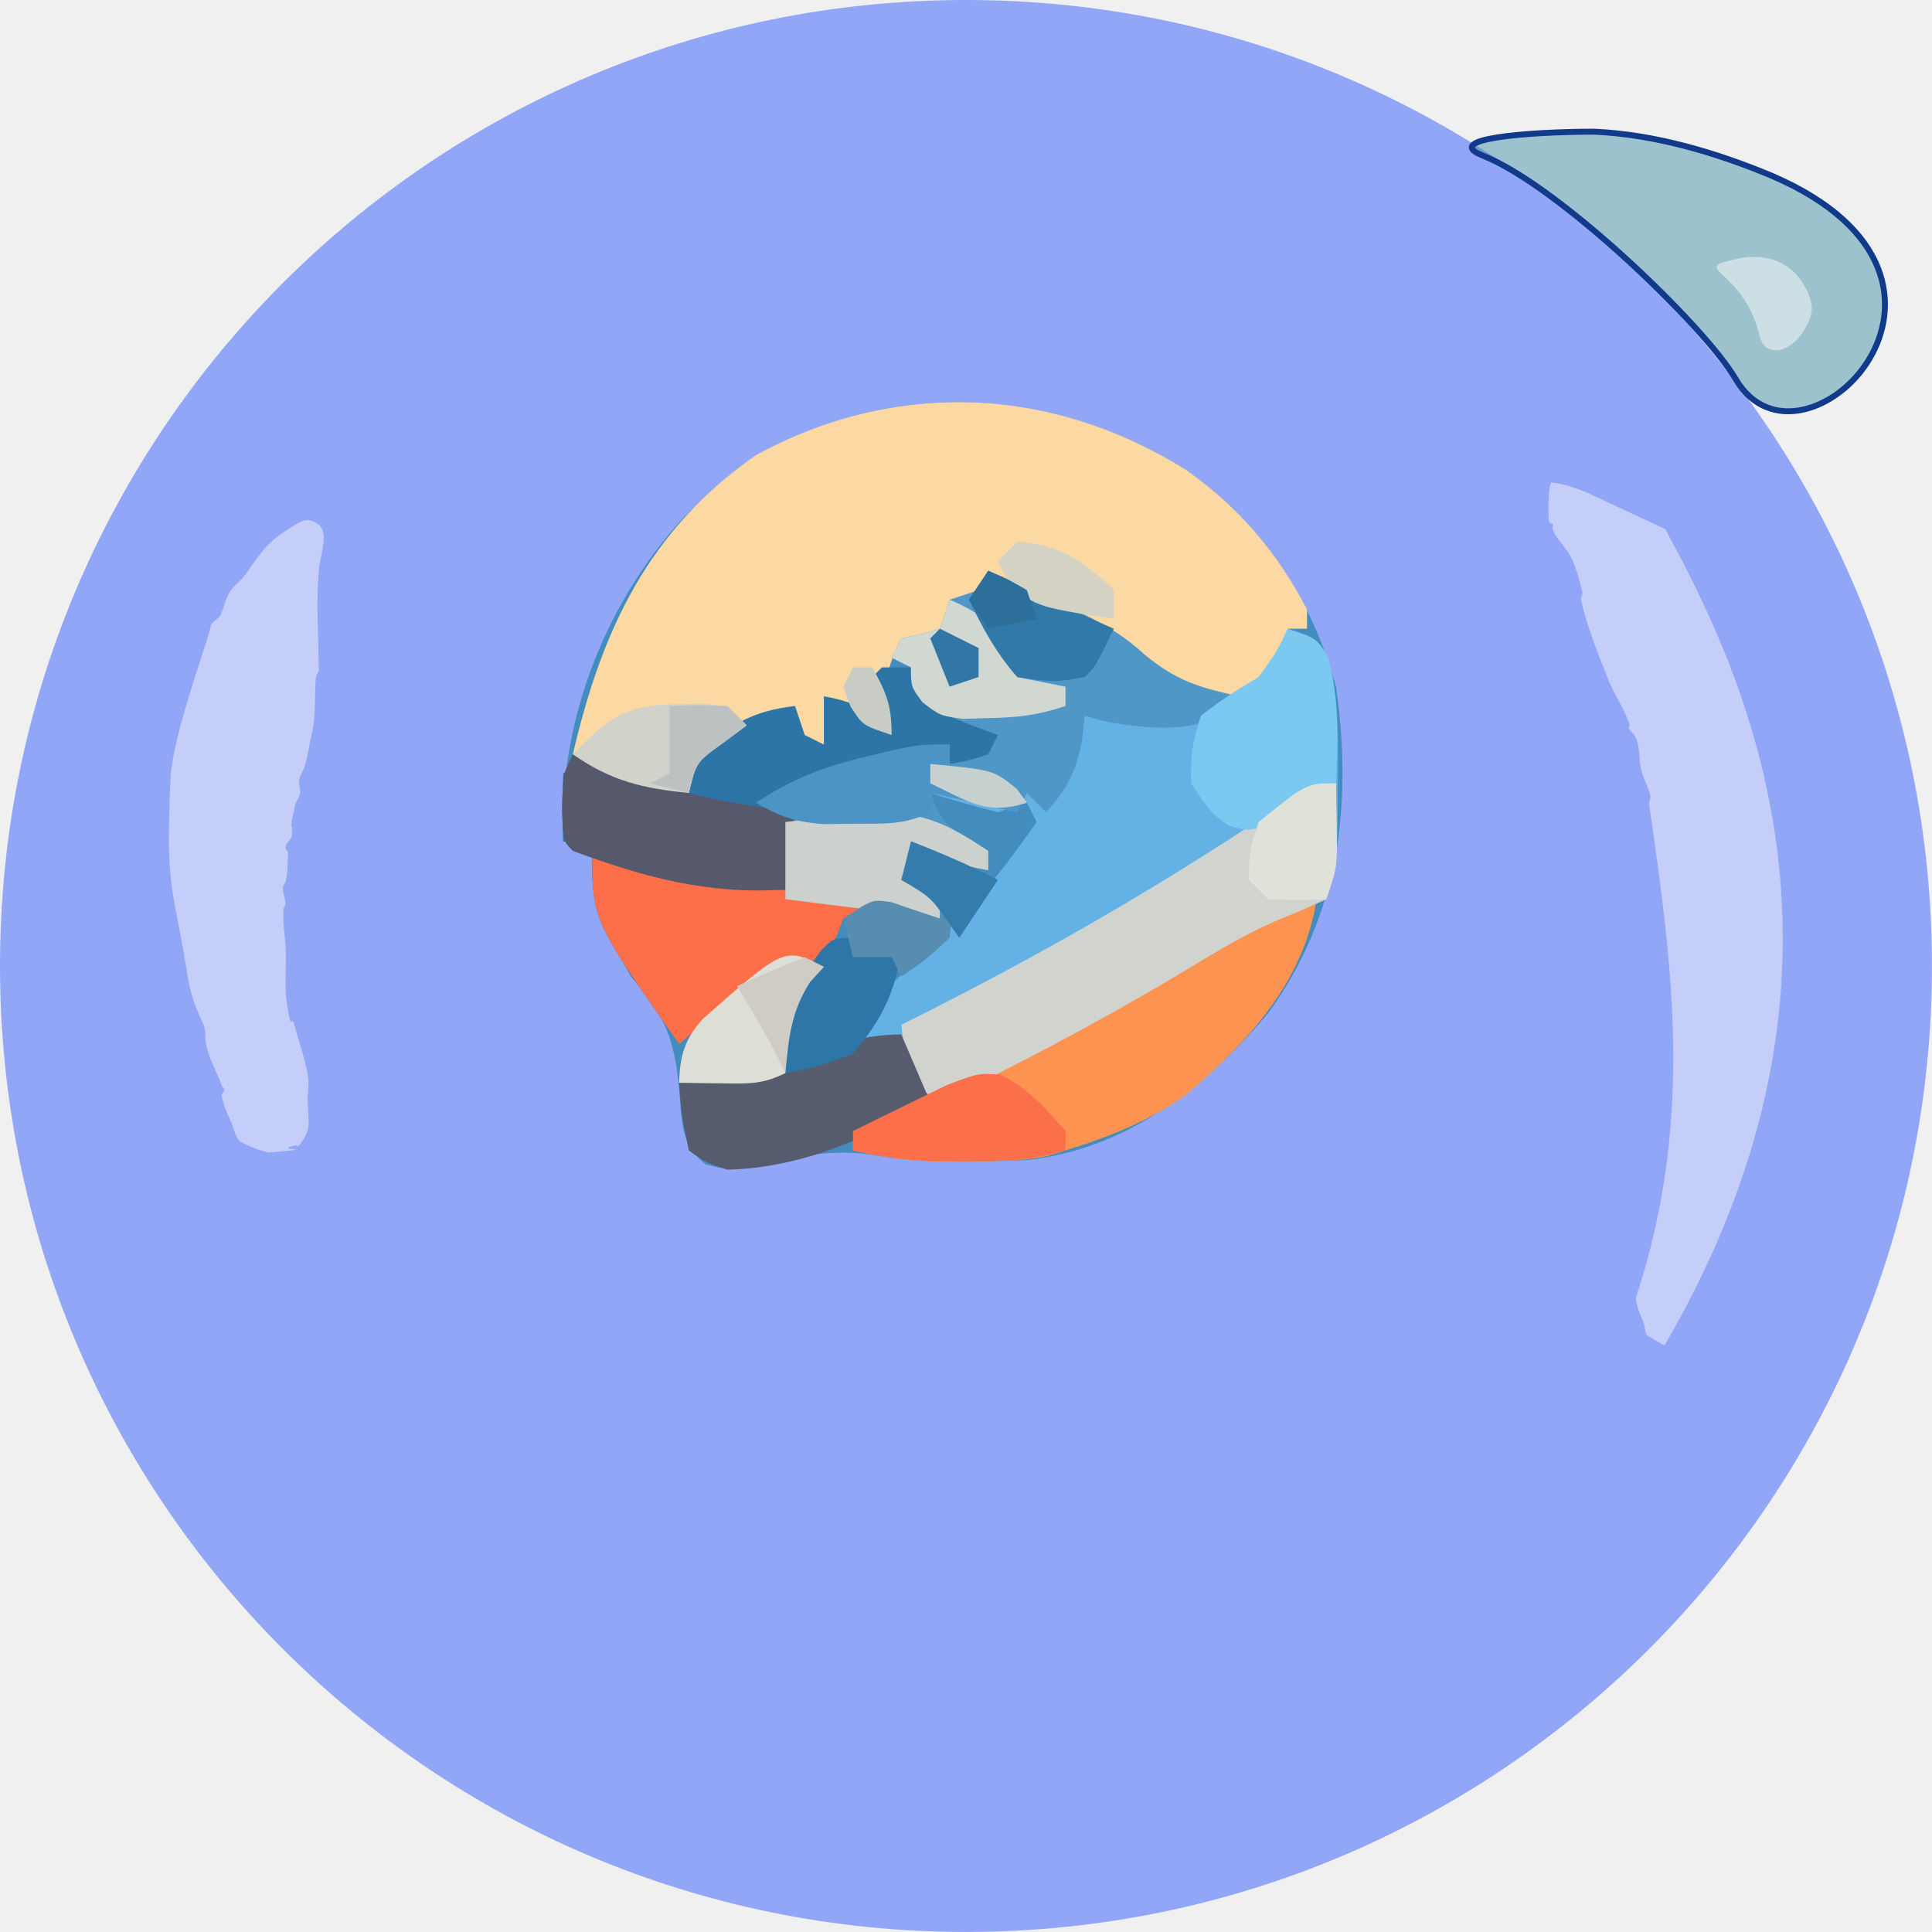
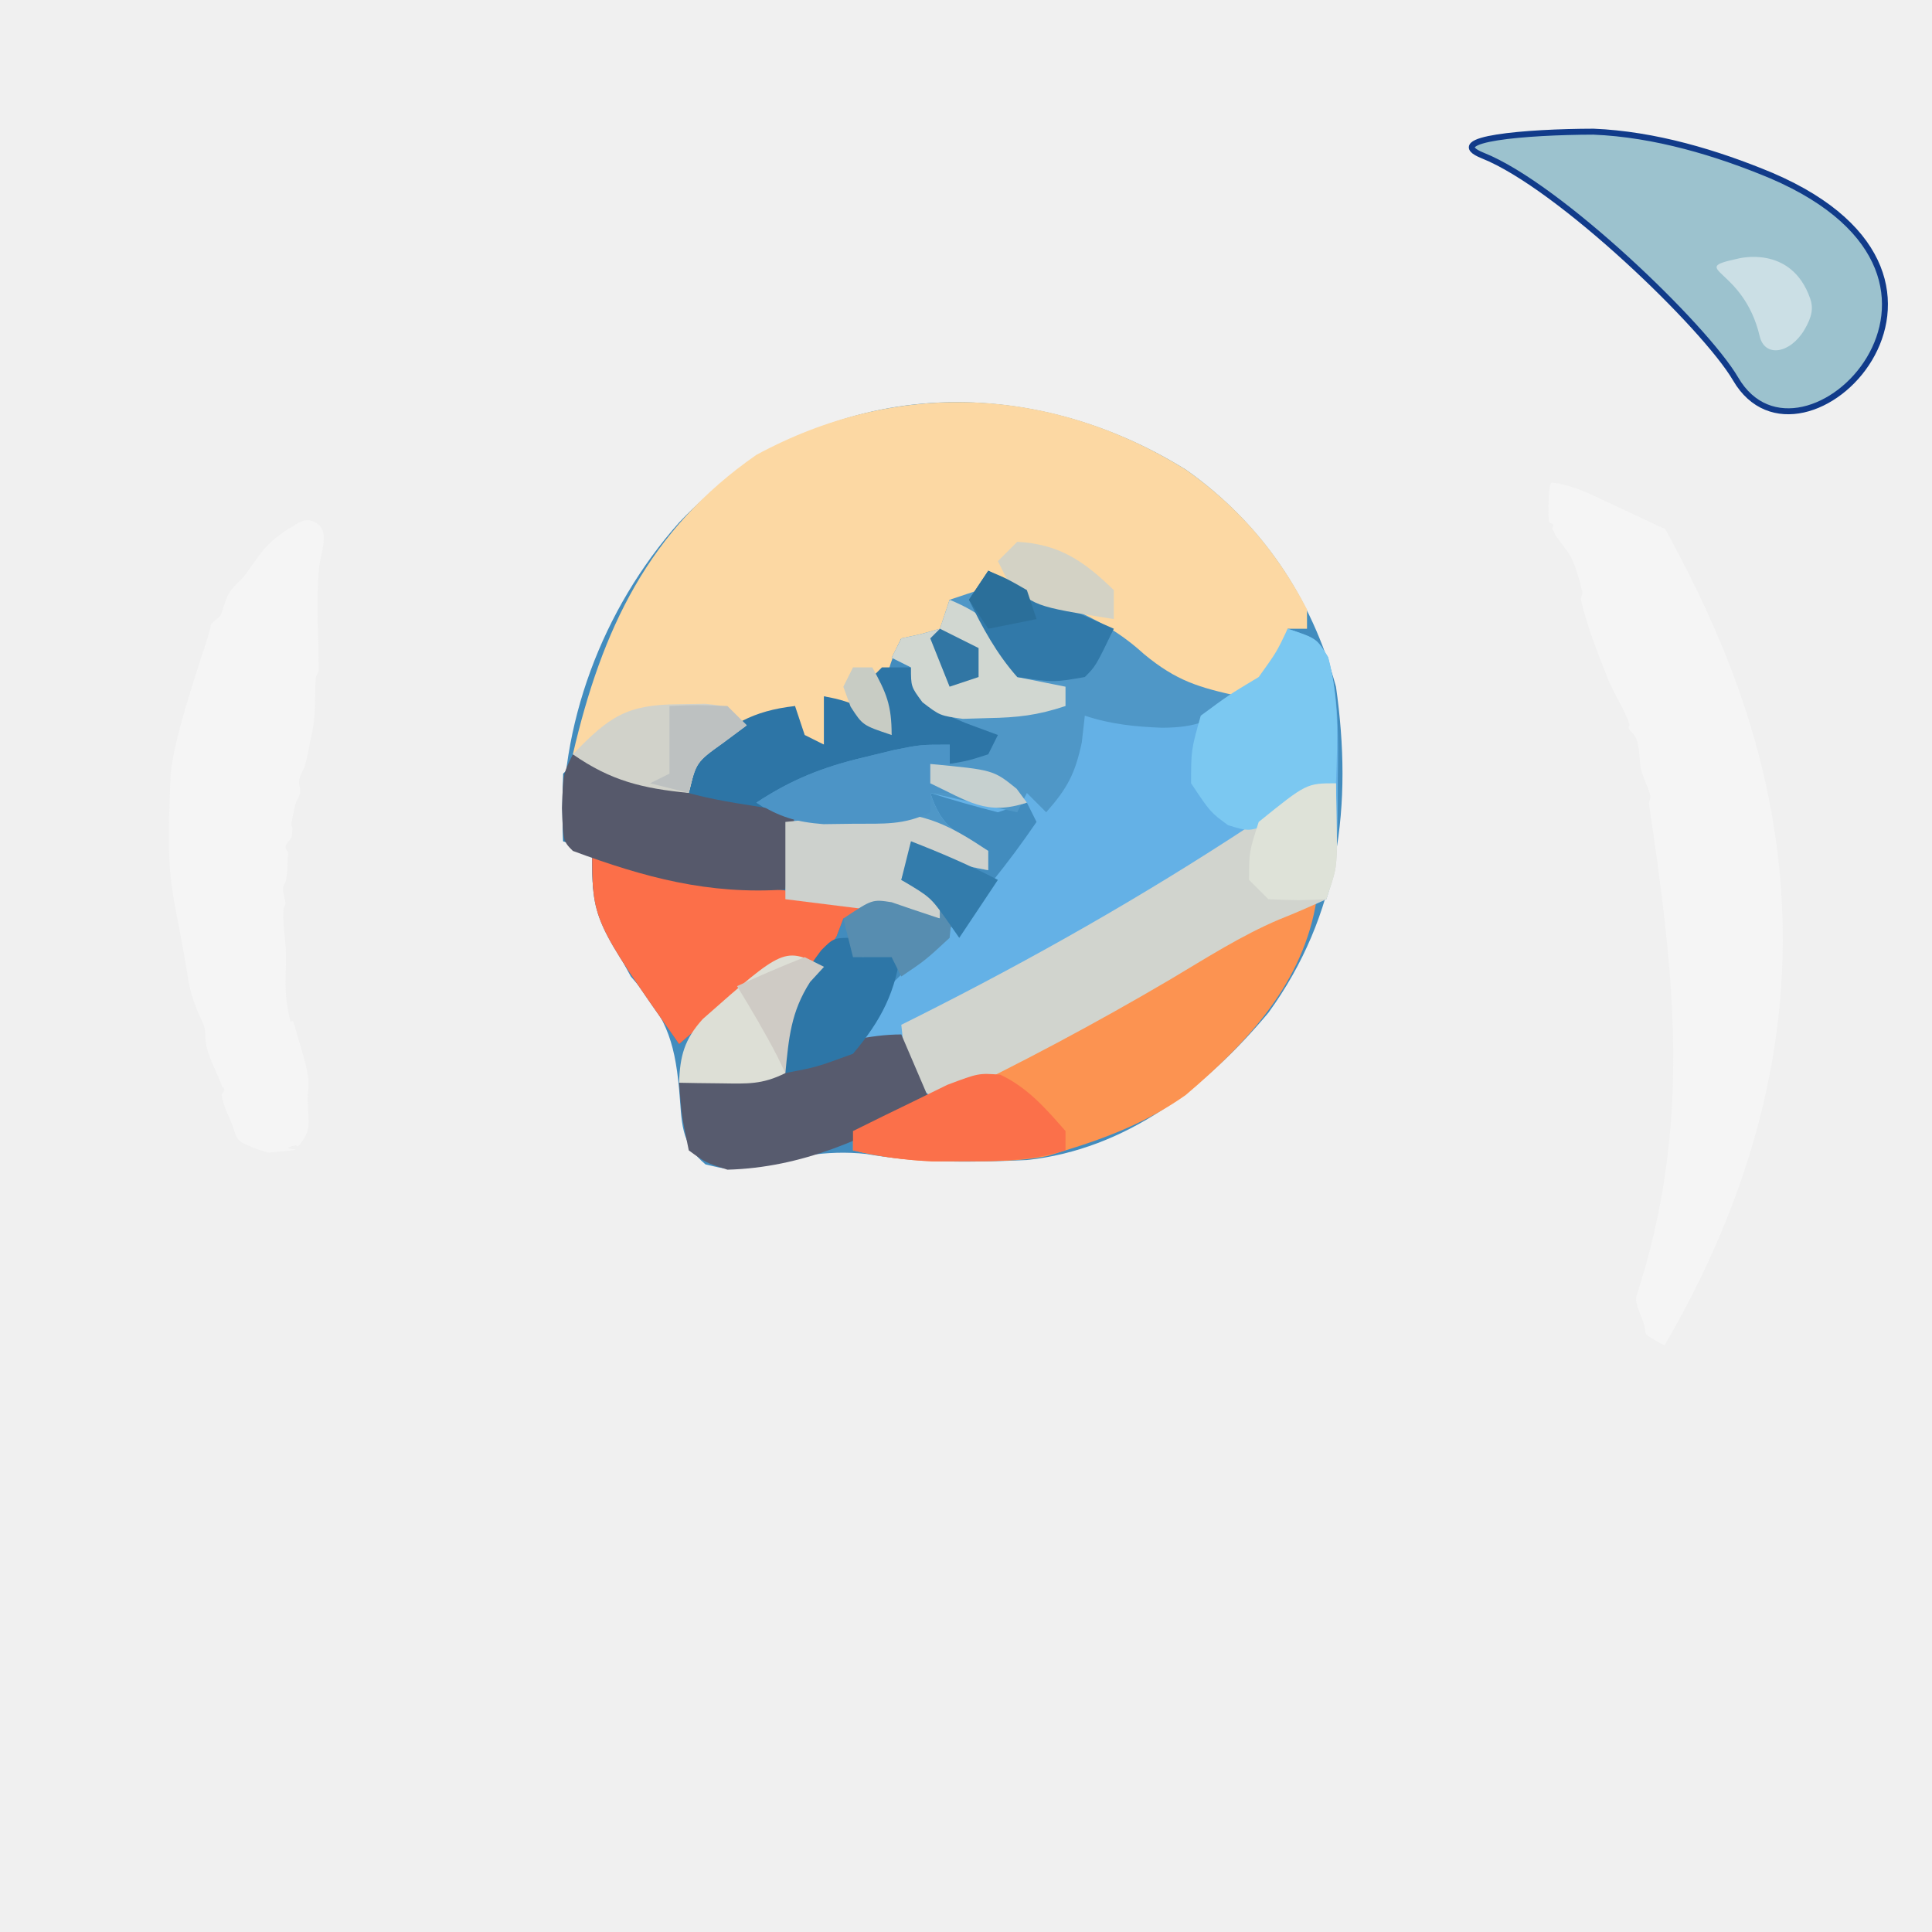
- <svg xmlns="http://www.w3.org/2000/svg" xml:space="preserve" width="200" height="200" viewBox="0 0 52.917 52.917">
-   <defs>
-     <pattern width="6" height="6" patternUnits="userSpaceOnUse" />
+ <svg xmlns="http://www.w3.org/2000/svg" xml:space="preserve" width="200" height="200" viewBox="0 0 52.917 52.917" version="1.1" id="svg34">
+   <defs id="defs1">
+     <pattern width="6" height="6" patternUnits="userSpaceOnUse" id="pattern1" />
  </defs>
-   <circle cx="-429.323" cy="80.529" r=".047" stroke="#000" stroke-width=".265" />
-   <circle cx="-375.229" cy="95.704" r=".047" stroke="#000" stroke-width=".265" />
-   <circle cx="26.458" cy="26.458" r="26.458" fill="#3059ff" fill-opacity=".485" />
-   <g fill="none" fill-opacity=".474" transform="translate(8.386 5.749)scale(.52853)">
-     <path fill="#fcfcfc" d="M-7.033 29.487c-.25 5.943.102 5.268.923 10.401.144.902.473 1.635.77 2.28.16.345.083.756.163 1.127.164.762.582 1.42.823 2.149.288.178-.049.299-.024.446.084.508.303.95.505 1.415.132.306.175.669.397.917.17.19 1.367.643 1.575.625 2.966-.255-.038-.072 1.361-.37.046-.01.102.087.132.051.736-.877.504-1.21.486-2.388-.006-.402.083-.809.02-1.206-.135-.866-.435-1.698-.667-2.543-.279-1.019-.12.61-.425-1.232-.154-.926-.01-1.971-.066-2.91-.03-.503-.17-1.446-.115-2.02.01-.094.106-.169.104-.263-.008-.274-.14-.538-.135-.812.002-.142.122-.257.155-.394.109-.455.075-1.024.124-1.47-.387-.395.142-.555.18-.84.132-1.01-.225.166.175-1.6.052-.23.222-.424.26-.656.032-.208-.093-.422-.056-.63.05-.278.231-.516.31-.787.157-.535.23-1.14.36-1.68.218-.92.118-1.883.196-2.807.011-.14.103-.263.155-.394C.64 23.284.64 22.672.618 22.06c-.045-1.221-.058-2.4.061-3.62.048-.489.529-1.726-.063-2.15-.588-.423-.92-.132-1.44.187-1.257.771-1.522 1.303-2.32 2.42-.235.326-.591.556-.809.894-.21.324-.323.819-.466 1.181-.064.163-.522.433-.522.552.003.444-1.993 5.626-2.092 7.963m77.464-12.944c4.082 7.499 11.395 22.72-.038 42.298-.01.019-.914-.504-.943-.564-.082-.173-.065-.363-.122-.543-.124-.39-.468-1.025-.4-1.414 2.936-8.959 1.948-16.753.664-25.527-.014-.159.102-.269.066-.43-.092-.406-.305-.797-.434-1.2-.19-.595-.064-1.275-.334-1.844-.082-.173-.262-.268-.344-.441-.037-.078.058-.135.033-.215-.243-.76-.791-1.555-1.089-2.296-.527-1.313-1.13-2.842-1.423-4.14-.037-.163.102-.27.066-.431-.11-.49-.324-1.254-.556-1.742-.175-.369-.621-.867-.844-1.21l-.155-.328c.01-.071.07-.138.033-.215s-.152-.035-.189-.113c-.086-.182-.047-2.042.109-2.05.424-.02 1.503.352 1.947.56z" />
-     <path fill="#4190aa" stroke="#113b8a" stroke-width=".308" d="M75.946-1.77C88.52 3.63 77.5 14.622 74.08 8.765c-1.583-2.71-9.142-10-13.096-11.577-2.176-.869 2.246-1.233 5.722-1.242 3.184.13 6.403 1.097 9.24 2.284z" />
-     <path fill="#fff" d="M74.166 2.533c-2.643.57.317.424 1.161 4.02.256 1.09 1.56.926 2.318-.345.414-.696.458-1.153.298-1.61-.99-2.844-3.777-2.065-3.777-2.065" />
+   <circle cx="-429.323" cy="80.529" r=".047" stroke="#000" stroke-width=".265" id="circle1" />
+   <circle cx="-375.229" cy="95.704" r=".047" stroke="#000" stroke-width=".265" id="circle2" />
+   <circle cx="26.458" cy="26.458" r="26.458" fill="#3059ff" fill-opacity=".485" id="circle3" style="fill:#3059ff;fill-opacity:0" />
+   <g fill="none" fill-opacity=".474" transform="translate(8.386 5.749)scale(.52853)" id="g5">
+     <path fill="#fcfcfc" d="M-7.033 29.487c-.25 5.943.102 5.268.923 10.401.144.902.473 1.635.77 2.28.16.345.083.756.163 1.127.164.762.582 1.42.823 2.149.288.178-.049.299-.024.446.084.508.303.95.505 1.415.132.306.175.669.397.917.17.19 1.367.643 1.575.625 2.966-.255-.038-.072 1.361-.37.046-.01.102.087.132.051.736-.877.504-1.21.486-2.388-.006-.402.083-.809.02-1.206-.135-.866-.435-1.698-.667-2.543-.279-1.019-.12.61-.425-1.232-.154-.926-.01-1.971-.066-2.91-.03-.503-.17-1.446-.115-2.02.01-.094.106-.169.104-.263-.008-.274-.14-.538-.135-.812.002-.142.122-.257.155-.394.109-.455.075-1.024.124-1.47-.387-.395.142-.555.18-.84.132-1.01-.225.166.175-1.6.052-.23.222-.424.26-.656.032-.208-.093-.422-.056-.63.05-.278.231-.516.31-.787.157-.535.23-1.14.36-1.68.218-.92.118-1.883.196-2.807.011-.14.103-.263.155-.394C.64 23.284.64 22.672.618 22.06c-.045-1.221-.058-2.4.061-3.62.048-.489.529-1.726-.063-2.15-.588-.423-.92-.132-1.44.187-1.257.771-1.522 1.303-2.32 2.42-.235.326-.591.556-.809.894-.21.324-.323.819-.466 1.181-.064.163-.522.433-.522.552.003.444-1.993 5.626-2.092 7.963m77.464-12.944c4.082 7.499 11.395 22.72-.038 42.298-.01.019-.914-.504-.943-.564-.082-.173-.065-.363-.122-.543-.124-.39-.468-1.025-.4-1.414 2.936-8.959 1.948-16.753.664-25.527-.014-.159.102-.269.066-.43-.092-.406-.305-.797-.434-1.2-.19-.595-.064-1.275-.334-1.844-.082-.173-.262-.268-.344-.441-.037-.078.058-.135.033-.215-.243-.76-.791-1.555-1.089-2.296-.527-1.313-1.13-2.842-1.423-4.14-.037-.163.102-.27.066-.431-.11-.49-.324-1.254-.556-1.742-.175-.369-.621-.867-.844-1.21l-.155-.328c.01-.071.07-.138.033-.215s-.152-.035-.189-.113c-.086-.182-.047-2.042.109-2.05.424-.02 1.503.352 1.947.56z" id="path3" />
+     <path fill="#4190aa" stroke="#113b8a" stroke-width=".308" d="M75.946-1.77C88.52 3.63 77.5 14.622 74.08 8.765c-1.583-2.71-9.142-10-13.096-11.577-2.176-.869 2.246-1.233 5.722-1.242 3.184.13 6.403 1.097 9.24 2.284z" id="path4" />
+     <path fill="#fff" d="M74.166 2.533c-2.643.57.317.424 1.161 4.02.256 1.09 1.56.926 2.318-.345.414-.696.458-1.153.298-1.61-.99-2.844-3.777-2.065-3.777-2.065" id="path5" />
  </g>
-   <ellipse cx="-67.667" cy="-4.068" fill="#e248ff" fill-opacity=".548" rx=".132" ry=".298" />
-   <g transform="translate(15.426 10.871)scale(.26458)">
-     <path fill="#428cbe" d="M64.523 7.574C72.367 13.164 77.427 20.745 80 30c1.74 12.21.347 23.621-6.984 33.738C66.576 71.445 58.26 77.921 48 79c-5.609.258-11.082.33-16.625-.625-4.224-.47-7.716.366-11.824 1.348C17 80 17 80 14.73 79.453c-2.65-2.223-2.426-4.393-2.73-7.766-.483-5.292-1.505-7.706-5-11.687-1.266-2.316-1.266-2.316-2.25-4.563l-1.016-2.253C3 51 3 51 3 47l-3-1c-.513-11.98 4.058-24.067 12-33C26.136-1.945 47.5-3.045 64.523 7.574" />
-     <path fill="#64b1e6" d="m44 18 1.727.887c2.187 1.07 4.397 1.998 6.648 2.925C56.607 23.668 59.583 25.917 63 29c2.91 1.455 4.78 1.45 8 1 2.424-2.885 2.424-2.885 4-6 3 1 3 1 4.176 2.96 1.153 4.253 1.075 8.281 1.011 12.665l-.001 2.602C80.16 45.8 80.14 48.58 79 52c-1.623.737-3.254 1.46-4.914 2.111-3.916 1.668-7.497 3.965-11.148 6.139A315 315 0 0 1 39 73c-3-2-3-2-3.687-4.625L35 66l-4 1c.577-3.468 1.71-5.047 4.25-7.437l1.914-1.84L39 56c3.924-3.738 6.945-7.548 10-12l-1-2-3 1a119 119 0 0 1-7-2c1.255 3.764 2.694 4.05 6 6v2c-2.763-.523-5.326-1.109-8-2l-1 3 4 2v2l-16-2v-8l-3-2c3.638-2.397 6.892-3.685 11.125-4.687l3.133-.762C37 36 37 36 40 36v2c1.975-.348 1.975-.348 4-1l1-2-3.375-1.25c-3.443-1.455-3.443-1.455-4.937-3.875L36 28l-2-1 1-2 2-.437L39 24l1-3 3-1z" />
-     <path fill="#fcd8a3" d="M64.523 7.574C69.963 11.451 73.915 16.061 77 22v2h-2l-.875 2.375C73 29 73 29 71 31c-3.855.526-5.657.196-9.063-1.75a142 142 0 0 1-5.375-4.313C53.553 22.662 50.483 21.42 47 20l-3-2-1 3h-3l-1 4h-4c-1.837 3.782-2.158 5.946-1 10l-3-1-1-2-3-1v5l-3-1v-3c-5.089 2.164-8.641 3.693-11 9-4.84-.475-7.932-1.38-12-4C3.988 24.119 8.824 13.753 20 6c14.545-7.873 30.582-7.123 44.523 1.574" />
-     <path fill="#2d75a6" d="M33 28h3l2.375 2.438C41.101 33.098 42.297 33.683 46 34l-2 4h-4v-2l-1.652.586c-4.826 1.666-9.589 2.993-14.598 3.984-1.767.274-1.767.274-2.75 1.43l3 2-1 8h9l-1 2h-2l-.7 1.844c-1.664 2.759-3.19 3.36-6.112 4.656C18.349 62.294 15.175 64.143 12 67 3 54.155 3 54.155 3 47l-3-1c-.125-3.375-.125-3.375 0-7l2-2 11 4 1-4c3.166-3.078 5.606-4.498 10-5l1 3 2 1v-5c3.27.564 4.826 1.5 7 4l-2-6z" />
-     <path fill="#4f97c7" d="m44 18 1.727.887c2.187 1.07 4.397 1.998 6.648 2.925 2.997 1.308 5.334 2.612 7.75 4.813C63.505 29.417 65.782 30.072 70 31c-2.576 2.576-4.456 3.224-8 3.25-2.78-.104-5.343-.364-8-1.25l-.312 2.75c-.692 3.27-1.51 4.787-3.688 7.25l-2-2-1 2-9-2c1.255 3.764 2.694 4.05 6 6v2c-2.763-.523-5.326-1.109-8-2l-1 3 4 2v2l-16-2v-8l-3-2c3.638-2.397 6.892-3.685 11.125-4.687l3.133-.762C37 36 37 36 40 36v2c1.975-.348 1.975-.348 4-1l1-2-3.375-1.25c-3.443-1.455-3.443-1.455-4.937-3.875L36 28l-2-1 1-2 2-.437L39 24l1-3 3-1z" />
-     <path fill="#fc9351" d="M78 52c-1.322 8.576-7.117 14.802-13.559 20.273C60.585 75.001 56.497 76.625 52 78l-1.89.59c-2.87.558-5.625.542-8.547.535l-3.372.008A42.3 42.3 0 0 1 30 78v-2l3.2-1.328c13.623-5.787 27.067-12.525 39.222-21.031C75 52 75 52 78 52" />
-     <path fill="#d1d4ce" d="M80 40q.039 2.156.063 4.313l.035 2.425C80 49 80 49 79 52c-1.623.737-3.254 1.46-4.914 2.111-3.916 1.668-7.497 3.965-11.148 6.139A315 315 0 0 1 39 73c-3-2-3-2-3.687-5.125L35 65l1.579-.788c11.922-5.99 23.331-12.46 34.486-19.79l2.665-1.746 2.357-1.565C78 40 78 40 80 40" />
-     <path fill="#fc6f49" d="m3 47 1.773.586C13.718 50.299 22.734 51.134 32 52l-1 2h-2l-.7 1.844c-1.664 2.759-3.19 3.36-6.113 4.656C18.35 62.294 15.176 64.143 12 67 3 54.155 3 54.155 3 47" />
-     <path fill="#575b6e" d="m35 66 3 7c-6.624 3.764-13.259 6.79-21 7-2.273-.738-2.273-.738-4-2-.75-3.625-.75-3.625-1-7l2.344-.332C21.05 69.648 28.464 66 35 66" />
-     <path fill="#7bc8f1" d="M75 24c3 1 3 1 4.188 2.938 1.157 4.361.969 8.576.812 13.062a206 206 0 0 1-4.25 2.625l-2.39 1.477C71 45 71 45 68.827 44.336 67 43 67 43 65 40c0-3.437 0-3.437 1-7 2.875-2.125 2.875-2.125 6-4 1.863-2.6 1.863-2.6 3-5" />
-     <path fill="#56596b" d="m1 37 3 1.059c9.785 3.407 9.785 3.407 20 4.941l-1 8c-7.95.539-14.552-1.24-22-4-1-1-1-1-1.125-4.437C0 39 0 39 1 37" />
-     <path fill="#cdd1cd" d="M44 47v2c-2.763-.523-5.326-1.109-8-2l-1 3 4 2v2l-16-2v-8c2.06-.223 4.124-.428 6.188-.625l3.48-.352C37.441 42.99 40.082 44.388 44 47" />
-     <path fill="#fb704a" d="M45.25 70.164C48.11 71.53 49.933 73.646 52 76v2c-3.512 1.082-6.776 1.133-10.437 1.125l-3.372.008A42.3 42.3 0 0 1 30 78v-2a573 573 0 0 1 6.25-3.063l3.516-1.722C43 70 43 70 45.25 70.165" />
-     <path fill="#d1d7d1" d="M40 21c3.356 1.389 5.073 2.917 7 6v2l5 1v2c-2.905.968-4.966 1.196-8 1.25l-2.625.078C39 33 39 33 37.188 31.61 36 30 36 30 36 28l-2-1 1-2 2-.437L39 24z" />
-     <path fill="#dddfd6" d="m27 59-1.437 1.563C23.58 63.653 23.476 66.398 23 70c-2.405 1.203-3.95 1.1-6.625 1.063l-2.477-.028L12 71c.082-2.787.562-4.518 2.45-6.598C22.893 56.947 22.893 56.947 27 59" />
-     <path fill="#d1d2ca" d="m12 31.813 2.688-.043C17 32 17 32 19 34l-2.437 1.813C13.777 37.809 13.777 37.809 13 41c-4.776-.468-8.045-1.243-12-4 3.79-3.917 5.54-5.148 11-5.187" />
-     <path fill="#2d76a7" d="m30 56 1 2 4-1c-.535 4.544-2.05 7.506-5 11-3.75 1.375-3.75 1.375-7 2-.573-5.62.44-8.364 3.71-12.715C28 56 28 56 30 56" />
-     <path fill="#4c94c6" d="M40 36v2h-2v2l2 1h-2v2c-2.697 1.348-4.866 1.17-7.875 1.188l-3.18.042c-2.88-.225-4.507-.74-6.945-2.23 3.638-2.397 6.892-3.685 11.125-4.687l3.133-.762C37 36 37 36 40 36" />
-     <path fill="#3179a9" d="m44 18 1.703.867c2.326 1.147 4.675 2.211 7.047 3.258l2.422 1.07L57 24c-1.875 3.875-1.875 3.875-3 5-3.25.563-3.25.563-7 0-2.144-2.432-3.591-5.091-5-8z" />
-     <path fill="#dee2d8" d="M80 40q.039 2.156.063 4.313l.035 2.425C80 49 80 49 79 52c-2.875.125-2.875.125-6 0l-2-2c0-2.875 0-2.875 1-6 4.947-4 4.947-4 8-4" />
-     <path fill="#578db0" d="M39 51h1c.313 2.25.313 2.25 0 5-2.5 2.313-2.5 2.313-5 4l-1-2h-4l-1-4c3-2 3-2 5-1.687L36 53l3 1z" />
-     <path fill="#d3d2c5" d="M47 15c4.364.236 6.91 1.997 10 5v3c-8.35-1.33-8.35-1.33-11.062-4.125L45 17z" />
-     <path fill="#337cac" d="M36 46c3.083 1.199 6.063 2.477 9 4l-4 6-1.312-1.875C38.003 51.78 38.003 51.78 35 50z" />
-     <path fill="#bdc1c1" d="M11 32c2.875-.125 2.875-.125 6 0l2 2-2.437 1.813C13.777 37.809 13.777 37.809 13 41l-4-1 2-1z" />
-     <path fill="#cfcbc5" d="m25 58 2 1-1.437 1.563C23.572 63.668 23.349 66.366 23 70l-.812-1.687C20.898 65.803 19.47 63.407 18 61a136 136 0 0 1 7-3" />
-     <path fill="#c6d0cf" d="M38 38c6.523.615 6.523.615 8.938 2.563L48 42c-4.176 1.392-6.135-.177-10-2z" />
-     <path fill="#2b6f9a" d="M44 18c1.938.813 1.938.813 4 2l1 3-5 1-2-3z" />
-     <path fill="#3176a4" d="m39 24 4 2v3l-3 1-2-5z" />
-     <path fill="#c8ccc4" d="M30 28h2c1.46 2.647 2 3.894 2 7-3-1-3-1-4.25-2.937L29 30z" />
+   <ellipse cx="-67.667" cy="-4.068" fill="#e248ff" fill-opacity=".548" rx=".132" ry=".298" id="ellipse5" />
+   <g transform="translate(15.426 10.871)scale(.26458)" id="g34">
+     <path fill="#428cbe" d="M64.523 7.574C72.367 13.164 77.427 20.745 80 30c1.74 12.21.347 23.621-6.984 33.738C66.576 71.445 58.26 77.921 48 79c-5.609.258-11.082.33-16.625-.625-4.224-.47-7.716.366-11.824 1.348C17 80 17 80 14.73 79.453c-2.65-2.223-2.426-4.393-2.73-7.766-.483-5.292-1.505-7.706-5-11.687-1.266-2.316-1.266-2.316-2.25-4.563l-1.016-2.253C3 51 3 51 3 47l-3-1c-.513-11.98 4.058-24.067 12-33C26.136-1.945 47.5-3.045 64.523 7.574" id="path6" />
+     <path fill="#64b1e6" d="m44 18 1.727.887c2.187 1.07 4.397 1.998 6.648 2.925C56.607 23.668 59.583 25.917 63 29c2.91 1.455 4.78 1.45 8 1 2.424-2.885 2.424-2.885 4-6 3 1 3 1 4.176 2.96 1.153 4.253 1.075 8.281 1.011 12.665l-.001 2.602C80.16 45.8 80.14 48.58 79 52c-1.623.737-3.254 1.46-4.914 2.111-3.916 1.668-7.497 3.965-11.148 6.139A315 315 0 0 1 39 73c-3-2-3-2-3.687-4.625L35 66l-4 1c.577-3.468 1.71-5.047 4.25-7.437l1.914-1.84L39 56c3.924-3.738 6.945-7.548 10-12l-1-2-3 1a119 119 0 0 1-7-2c1.255 3.764 2.694 4.05 6 6v2c-2.763-.523-5.326-1.109-8-2l-1 3 4 2v2l-16-2v-8l-3-2c3.638-2.397 6.892-3.685 11.125-4.687l3.133-.762C37 36 37 36 40 36v2c1.975-.348 1.975-.348 4-1l1-2-3.375-1.25c-3.443-1.455-3.443-1.455-4.937-3.875L36 28l-2-1 1-2 2-.437L39 24l1-3 3-1z" id="path7" />
+     <path fill="#fcd8a3" d="M64.523 7.574C69.963 11.451 73.915 16.061 77 22v2h-2l-.875 2.375C73 29 73 29 71 31c-3.855.526-5.657.196-9.063-1.75a142 142 0 0 1-5.375-4.313C53.553 22.662 50.483 21.42 47 20l-3-2-1 3h-3l-1 4h-4c-1.837 3.782-2.158 5.946-1 10l-3-1-1-2-3-1v5l-3-1v-3c-5.089 2.164-8.641 3.693-11 9-4.84-.475-7.932-1.38-12-4C3.988 24.119 8.824 13.753 20 6c14.545-7.873 30.582-7.123 44.523 1.574" id="path8" />
+     <path fill="#2d75a6" d="M33 28h3l2.375 2.438C41.101 33.098 42.297 33.683 46 34l-2 4h-4v-2l-1.652.586c-4.826 1.666-9.589 2.993-14.598 3.984-1.767.274-1.767.274-2.75 1.43l3 2-1 8h9l-1 2h-2l-.7 1.844c-1.664 2.759-3.19 3.36-6.112 4.656C18.349 62.294 15.175 64.143 12 67 3 54.155 3 54.155 3 47l-3-1c-.125-3.375-.125-3.375 0-7l2-2 11 4 1-4c3.166-3.078 5.606-4.498 10-5l1 3 2 1v-5c3.27.564 4.826 1.5 7 4l-2-6z" id="path9" />
+     <path fill="#4f97c7" d="m44 18 1.727.887c2.187 1.07 4.397 1.998 6.648 2.925 2.997 1.308 5.334 2.612 7.75 4.813C63.505 29.417 65.782 30.072 70 31c-2.576 2.576-4.456 3.224-8 3.25-2.78-.104-5.343-.364-8-1.25l-.312 2.75c-.692 3.27-1.51 4.787-3.688 7.25l-2-2-1 2-9-2c1.255 3.764 2.694 4.05 6 6v2c-2.763-.523-5.326-1.109-8-2l-1 3 4 2v2l-16-2v-8l-3-2c3.638-2.397 6.892-3.685 11.125-4.687l3.133-.762C37 36 37 36 40 36v2c1.975-.348 1.975-.348 4-1l1-2-3.375-1.25c-3.443-1.455-3.443-1.455-4.937-3.875L36 28l-2-1 1-2 2-.437L39 24l1-3 3-1z" id="path10" />
+     <path fill="#fc9351" d="M78 52c-1.322 8.576-7.117 14.802-13.559 20.273C60.585 75.001 56.497 76.625 52 78l-1.89.59c-2.87.558-5.625.542-8.547.535l-3.372.008A42.3 42.3 0 0 1 30 78v-2l3.2-1.328c13.623-5.787 27.067-12.525 39.222-21.031C75 52 75 52 78 52" id="path11" />
+     <path fill="#d1d4ce" d="M80 40q.039 2.156.063 4.313l.035 2.425C80 49 80 49 79 52c-1.623.737-3.254 1.46-4.914 2.111-3.916 1.668-7.497 3.965-11.148 6.139A315 315 0 0 1 39 73c-3-2-3-2-3.687-5.125L35 65l1.579-.788c11.922-5.99 23.331-12.46 34.486-19.79l2.665-1.746 2.357-1.565C78 40 78 40 80 40" id="path12" />
+     <path fill="#fc6f49" d="m3 47 1.773.586C13.718 50.299 22.734 51.134 32 52l-1 2h-2l-.7 1.844c-1.664 2.759-3.19 3.36-6.113 4.656C18.35 62.294 15.176 64.143 12 67 3 54.155 3 54.155 3 47" id="path13" />
+     <path fill="#575b6e" d="m35 66 3 7c-6.624 3.764-13.259 6.79-21 7-2.273-.738-2.273-.738-4-2-.75-3.625-.75-3.625-1-7l2.344-.332C21.05 69.648 28.464 66 35 66" id="path14" />
+     <path fill="#7bc8f1" d="M75 24c3 1 3 1 4.188 2.938 1.157 4.361.969 8.576.812 13.062a206 206 0 0 1-4.25 2.625l-2.39 1.477C71 45 71 45 68.827 44.336 67 43 67 43 65 40c0-3.437 0-3.437 1-7 2.875-2.125 2.875-2.125 6-4 1.863-2.6 1.863-2.6 3-5" id="path15" />
+     <path fill="#56596b" d="m1 37 3 1.059c9.785 3.407 9.785 3.407 20 4.941l-1 8c-7.95.539-14.552-1.24-22-4-1-1-1-1-1.125-4.437C0 39 0 39 1 37" id="path16" />
+     <path fill="#cdd1cd" d="M44 47v2c-2.763-.523-5.326-1.109-8-2l-1 3 4 2v2l-16-2v-8c2.06-.223 4.124-.428 6.188-.625l3.48-.352C37.441 42.99 40.082 44.388 44 47" id="path17" />
+     <path fill="#fb704a" d="M45.25 70.164C48.11 71.53 49.933 73.646 52 76v2c-3.512 1.082-6.776 1.133-10.437 1.125l-3.372.008A42.3 42.3 0 0 1 30 78v-2a573 573 0 0 1 6.25-3.063l3.516-1.722C43 70 43 70 45.25 70.165" id="path18" />
+     <path fill="#d1d7d1" d="M40 21c3.356 1.389 5.073 2.917 7 6v2l5 1v2c-2.905.968-4.966 1.196-8 1.25l-2.625.078C39 33 39 33 37.188 31.61 36 30 36 30 36 28l-2-1 1-2 2-.437L39 24z" id="path19" />
+     <path fill="#dddfd6" d="m27 59-1.437 1.563C23.58 63.653 23.476 66.398 23 70c-2.405 1.203-3.95 1.1-6.625 1.063l-2.477-.028L12 71c.082-2.787.562-4.518 2.45-6.598C22.893 56.947 22.893 56.947 27 59" id="path20" />
+     <path fill="#d1d2ca" d="m12 31.813 2.688-.043C17 32 17 32 19 34l-2.437 1.813C13.777 37.809 13.777 37.809 13 41c-4.776-.468-8.045-1.243-12-4 3.79-3.917 5.54-5.148 11-5.187" id="path21" />
+     <path fill="#2d76a7" d="m30 56 1 2 4-1c-.535 4.544-2.05 7.506-5 11-3.75 1.375-3.75 1.375-7 2-.573-5.62.44-8.364 3.71-12.715C28 56 28 56 30 56" id="path22" />
+     <path fill="#4c94c6" d="M40 36v2h-2v2l2 1h-2v2c-2.697 1.348-4.866 1.17-7.875 1.188l-3.18.042c-2.88-.225-4.507-.74-6.945-2.23 3.638-2.397 6.892-3.685 11.125-4.687l3.133-.762C37 36 37 36 40 36" id="path23" />
+     <path fill="#3179a9" d="m44 18 1.703.867c2.326 1.147 4.675 2.211 7.047 3.258l2.422 1.07L57 24c-1.875 3.875-1.875 3.875-3 5-3.25.563-3.25.563-7 0-2.144-2.432-3.591-5.091-5-8z" id="path24" />
+     <path fill="#dee2d8" d="M80 40q.039 2.156.063 4.313l.035 2.425C80 49 80 49 79 52c-2.875.125-2.875.125-6 0l-2-2c0-2.875 0-2.875 1-6 4.947-4 4.947-4 8-4" id="path25" />
+     <path fill="#578db0" d="M39 51h1c.313 2.25.313 2.25 0 5-2.5 2.313-2.5 2.313-5 4l-1-2h-4l-1-4c3-2 3-2 5-1.687L36 53l3 1z" id="path26" />
+     <path fill="#d3d2c5" d="M47 15c4.364.236 6.91 1.997 10 5v3c-8.35-1.33-8.35-1.33-11.062-4.125L45 17z" id="path27" />
+     <path fill="#337cac" d="M36 46c3.083 1.199 6.063 2.477 9 4l-4 6-1.312-1.875C38.003 51.78 38.003 51.78 35 50z" id="path28" />
+     <path fill="#bdc1c1" d="M11 32c2.875-.125 2.875-.125 6 0l2 2-2.437 1.813C13.777 37.809 13.777 37.809 13 41l-4-1 2-1z" id="path29" />
+     <path fill="#cfcbc5" d="m25 58 2 1-1.437 1.563C23.572 63.668 23.349 66.366 23 70l-.812-1.687C20.898 65.803 19.47 63.407 18 61a136 136 0 0 1 7-3" id="path30" />
+     <path fill="#c6d0cf" d="M38 38c6.523.615 6.523.615 8.938 2.563L48 42c-4.176 1.392-6.135-.177-10-2z" id="path31" />
+     <path fill="#2b6f9a" d="M44 18c1.938.813 1.938.813 4 2l1 3-5 1-2-3z" id="path32" />
+     <path fill="#3176a4" d="m39 24 4 2v3l-3 1-2-5z" id="path33" />
+     <path fill="#c8ccc4" d="M30 28h2c1.46 2.647 2 3.894 2 7-3-1-3-1-4.25-2.937L29 30z" id="path34" />
  </g>
</svg>
